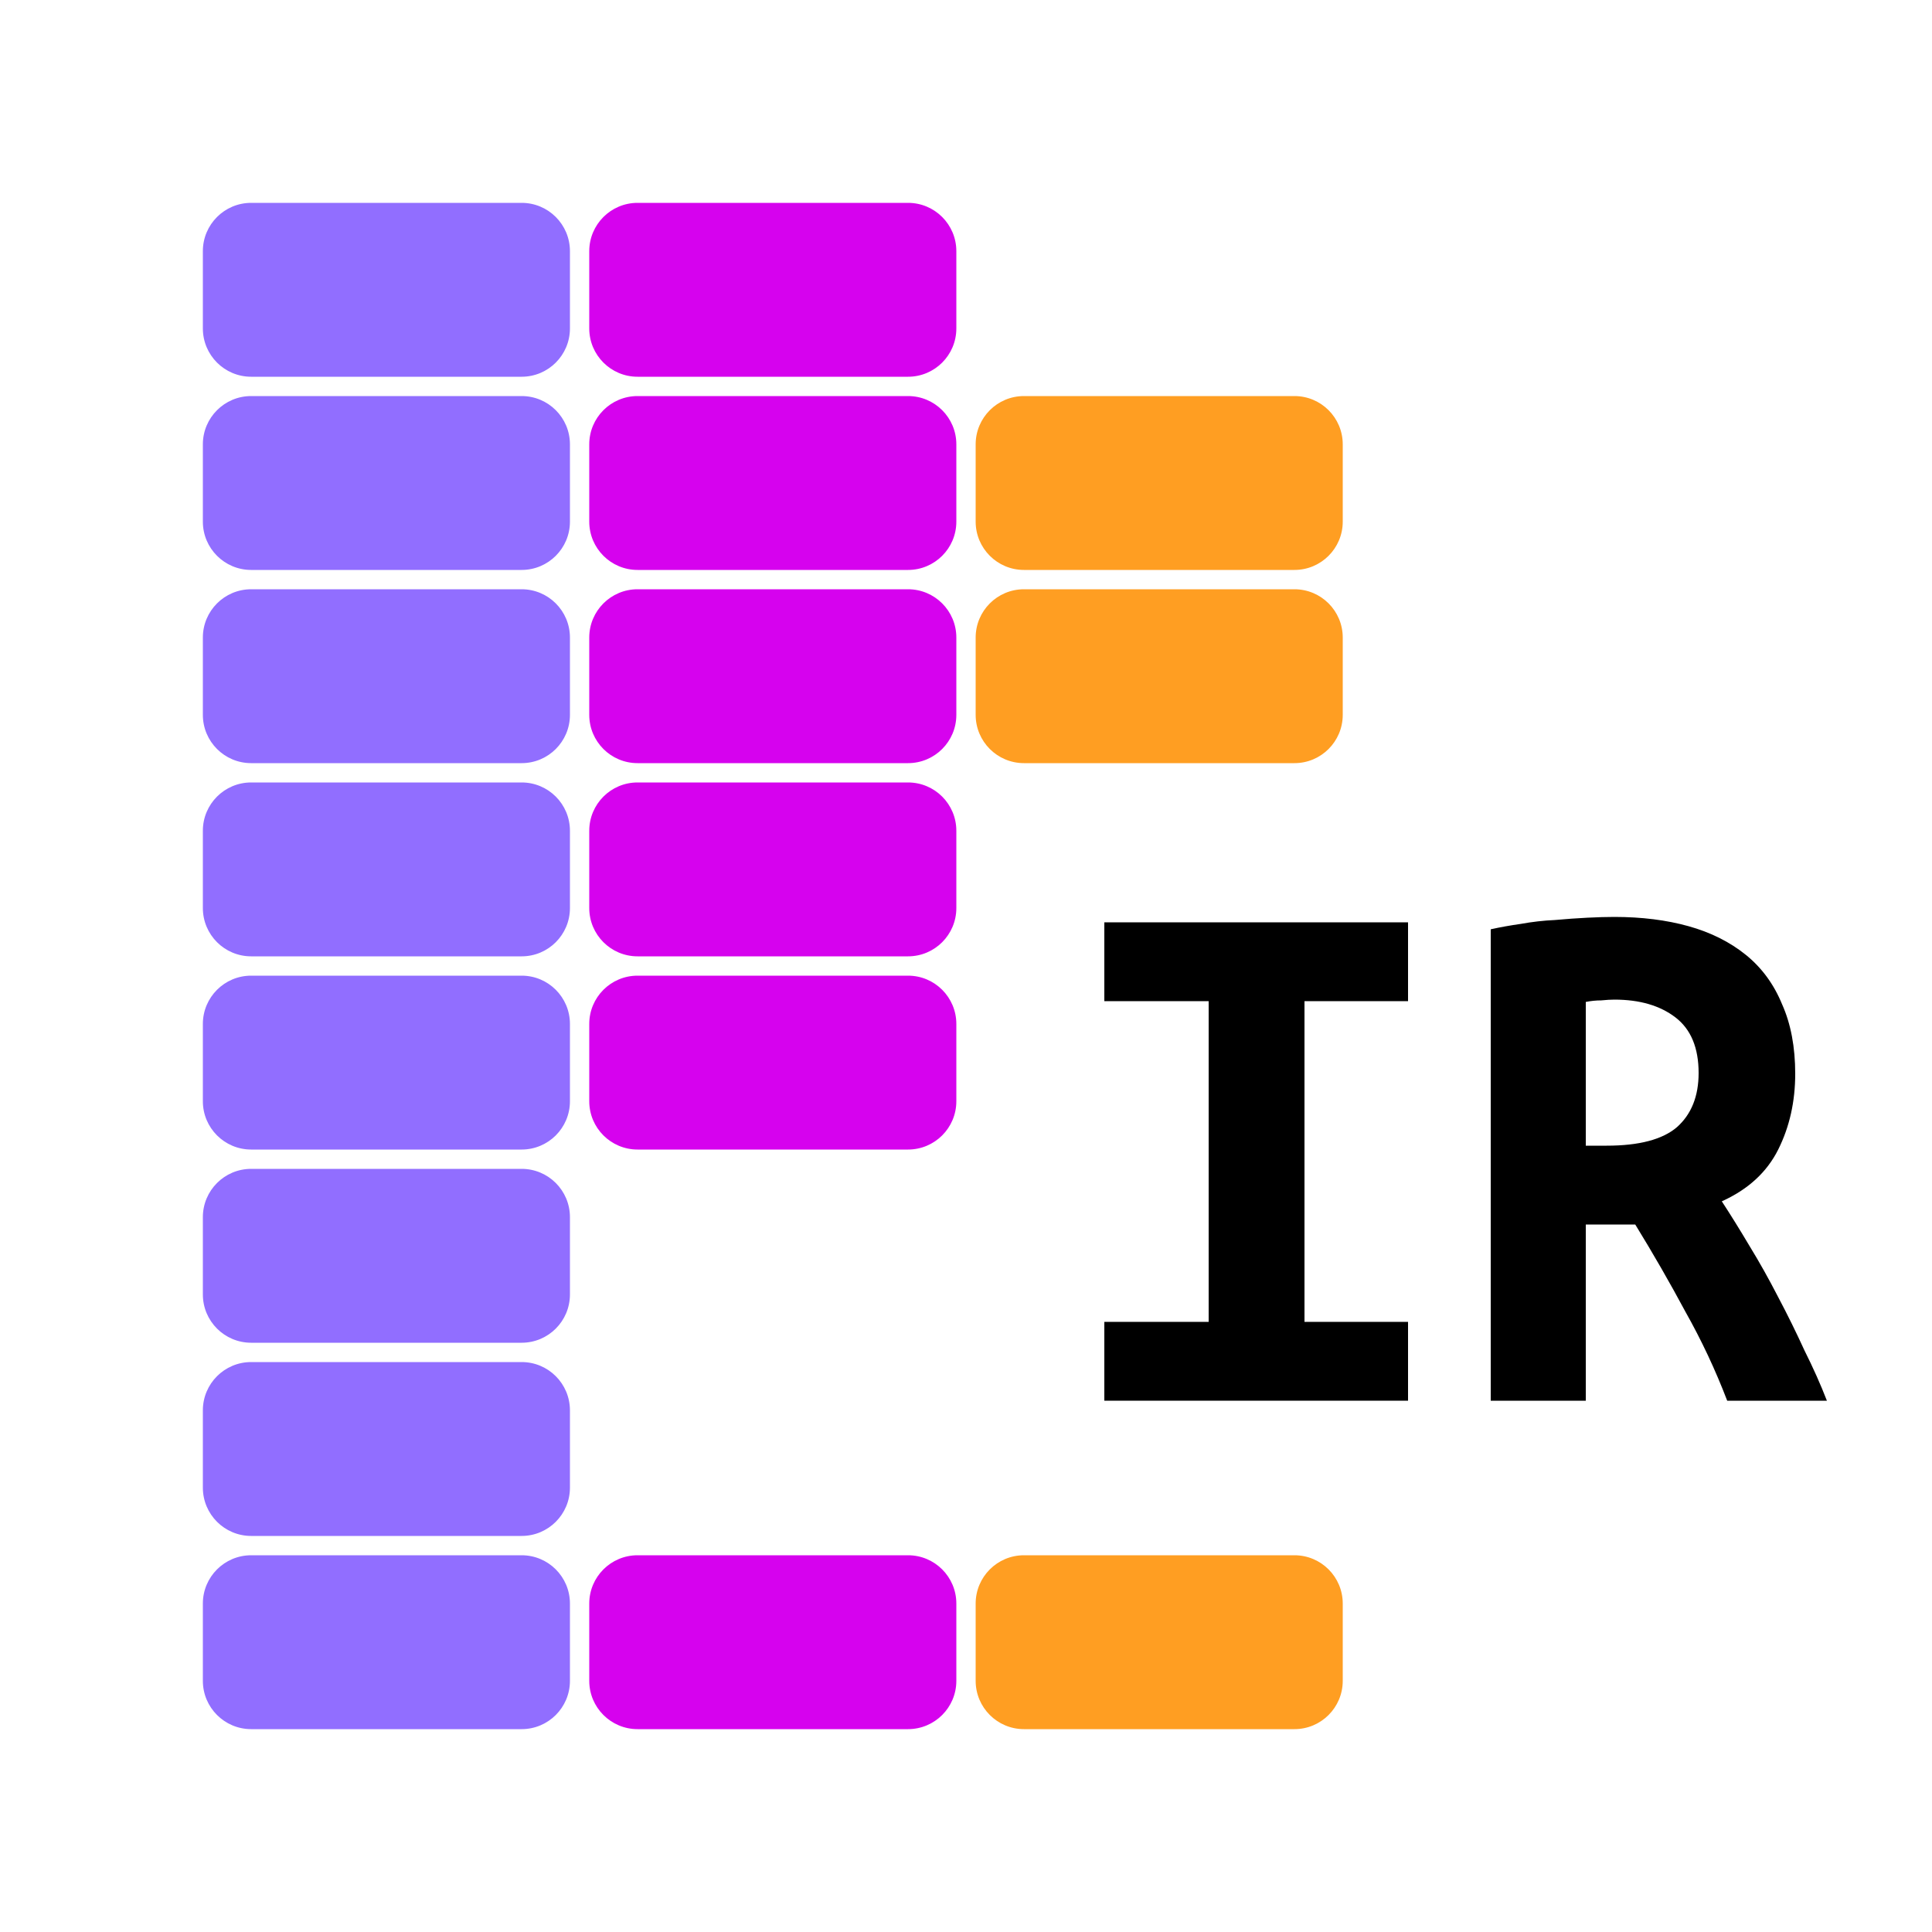
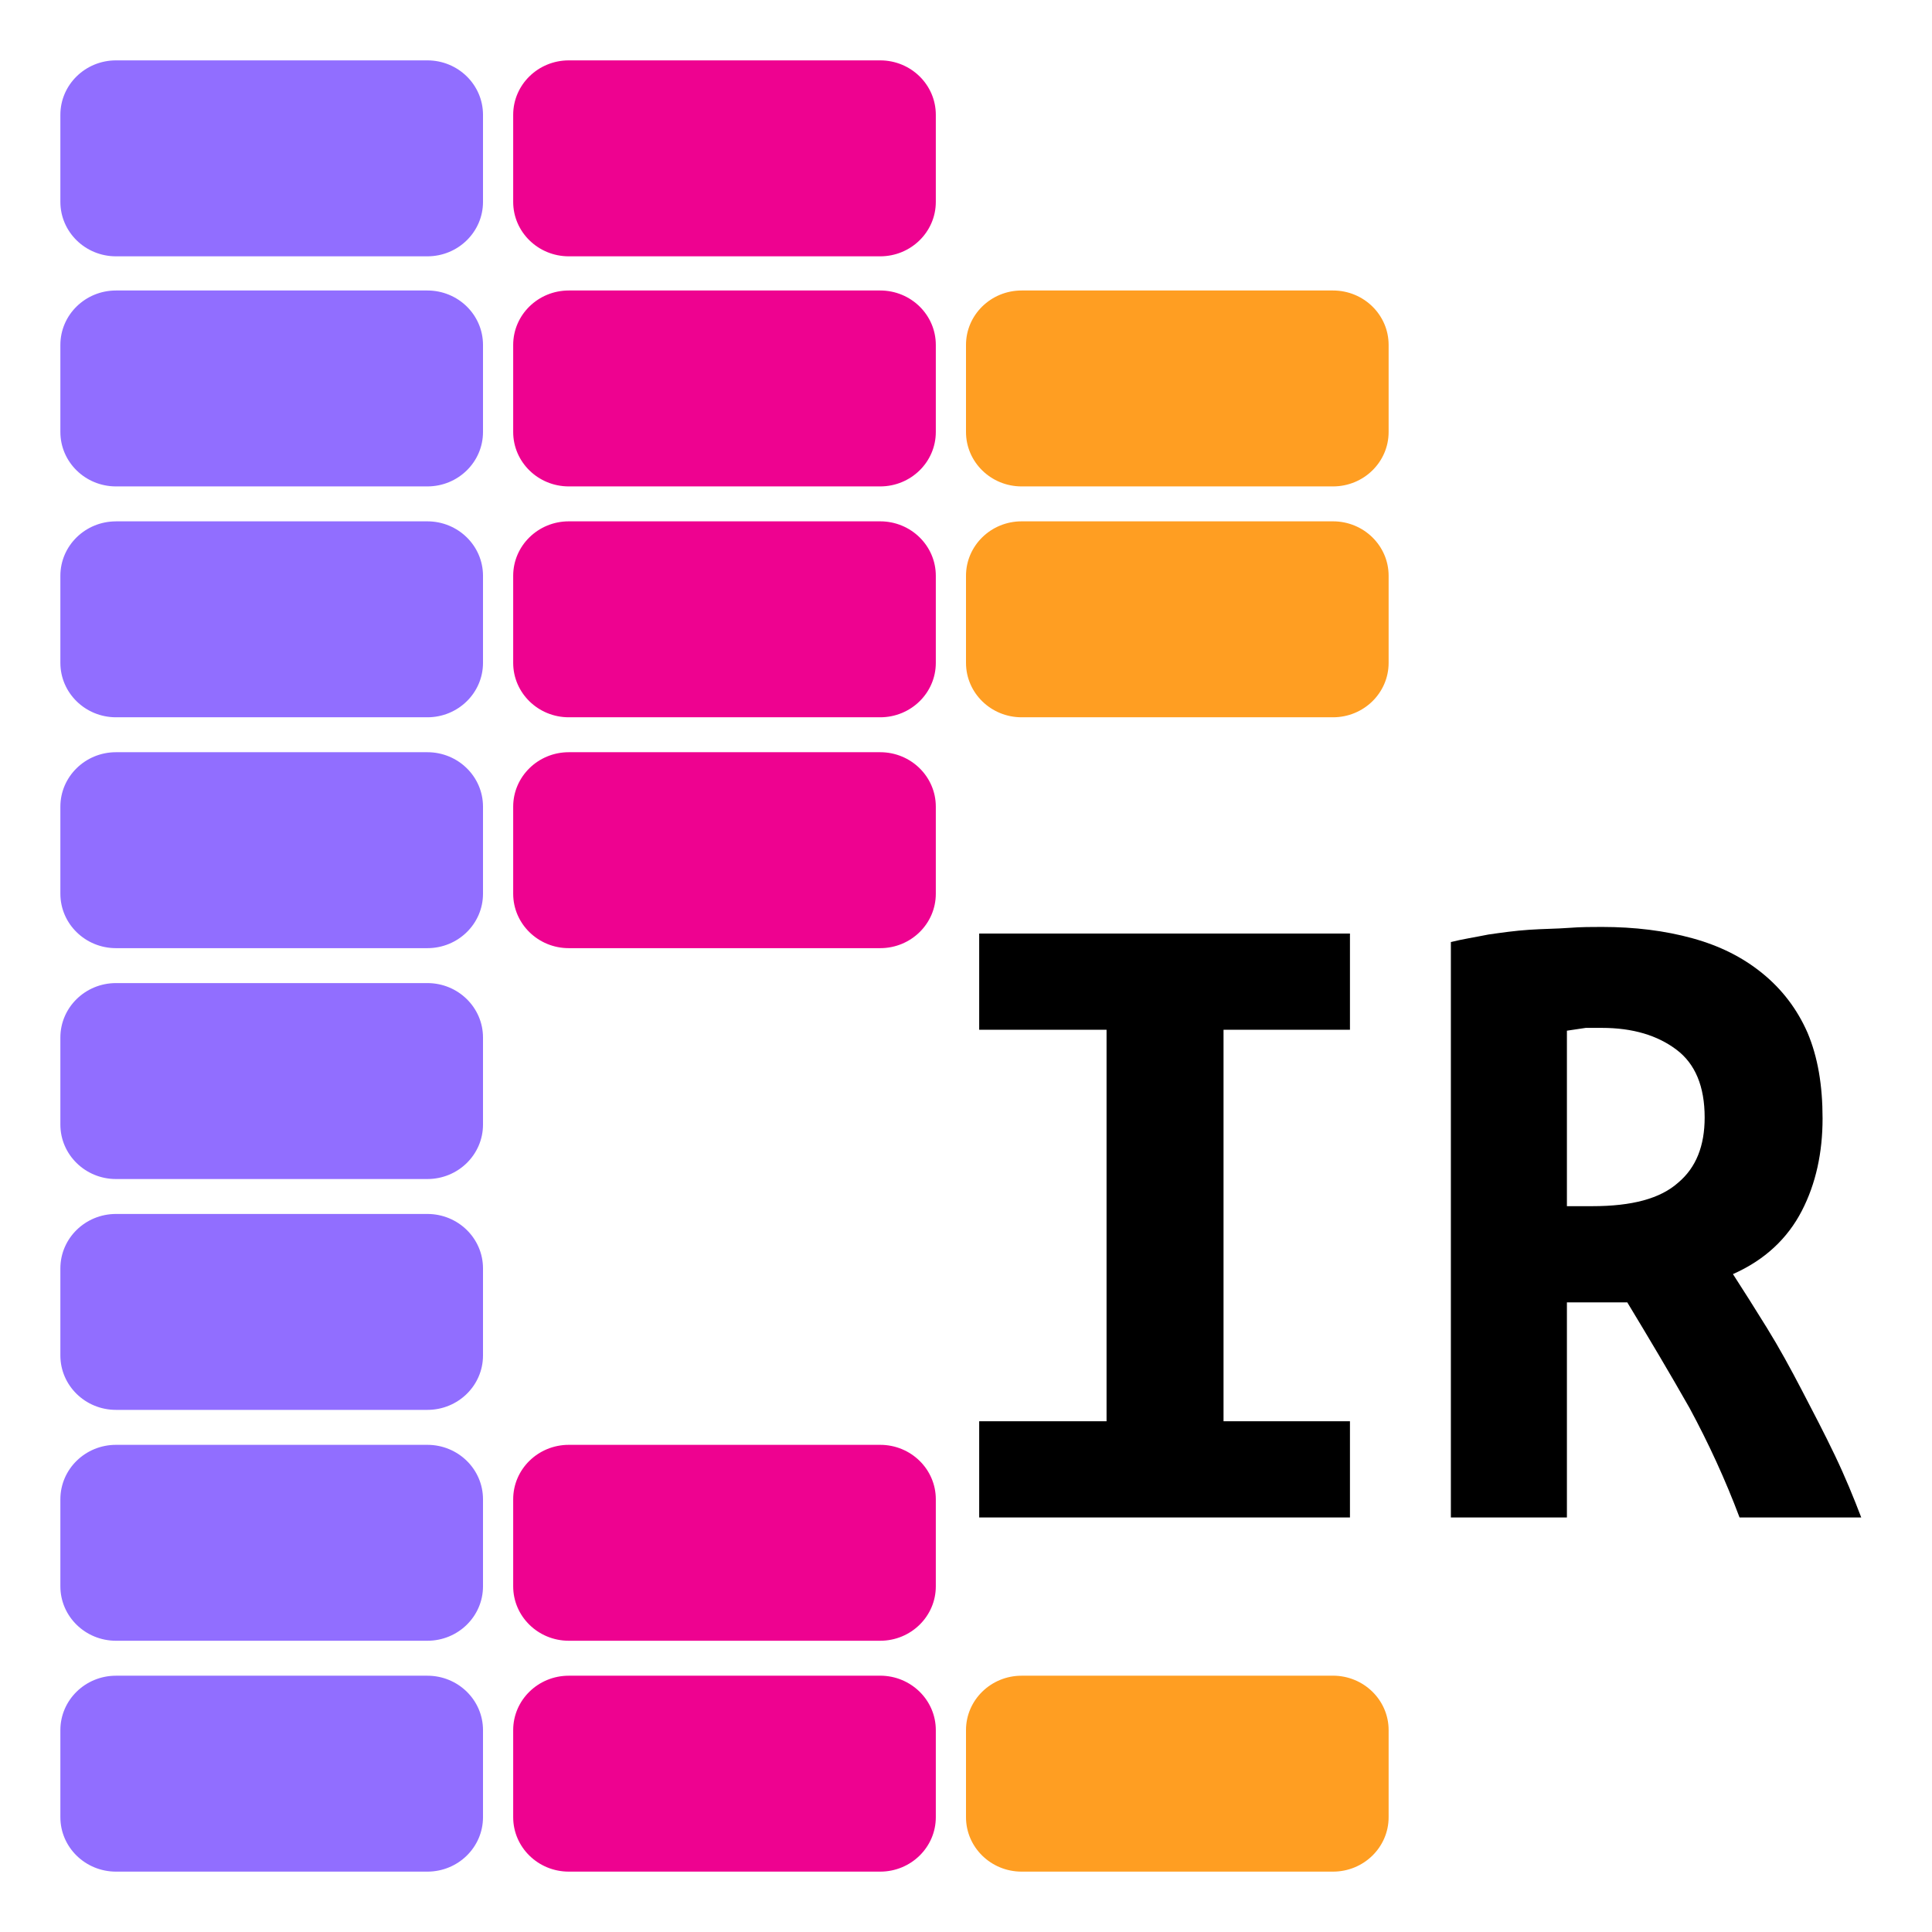
- <svg xmlns="http://www.w3.org/2000/svg" viewBox="0 0 400 400" width="400" height="400">
-   <rect x="42" y="42" width="76" height="36" rx="10" fill="#916eff" />
-   <rect x="42" y="82" width="76" height="36" rx="10" fill="#916eff" />
-   <rect x="42" y="122" width="76" height="36" rx="10" fill="#916eff" />
-   <rect x="42" y="162" width="76" height="36" rx="10" fill="#916eff" />
-   <rect x="42" y="202" width="76" height="36" rx="10" fill="#916eff" />
-   <rect x="42" y="242" width="76" height="36" rx="10" fill="#916eff" />
-   <rect x="42" y="282" width="76" height="36" rx="10" fill="#916eff" />
-   <rect x="42" y="322" width="76" height="36" rx="10" fill="#916eff" />
-   <rect x="122" y="42" width="76" height="36" rx="10" fill="#d602ee" />
-   <rect x="122" y="82" width="76" height="36" rx="10" fill="#d602ee" />
-   <rect x="122" y="122" width="76" height="36" rx="10" fill="#d602ee" />
-   <rect x="122" y="162" width="76" height="36" rx="10" fill="#d602ee" />
-   <rect x="122" y="202" width="76" height="36" rx="10" fill="#d602ee" />
-   <rect x="122" y="322" width="76" height="36" rx="10" fill="#d602ee" />
-   <rect x="202" y="82" width="76" height="36" rx="10" fill="#ff9e22" />
-   <rect x="202" y="122" width="76" height="36" rx="10" fill="#ff9e22" />
-   <rect x="202" y="322" width="76" height="36" rx="10" fill="#ff9e22" />
-   <g>
-     <path d="m 228.64,290 v -16.32 h 21.6 v -66.4 h -21.6 v -16.32 h 62.88 v 16.32 h -21.44 v 66.4 h 21.44 V 290 Z" />
-     <path d="m 334.24,189.84 q 8.48,0 15.36,1.92 6.88,1.92 11.84,5.92 4.96,4 7.52,10.24 2.72,6.08 2.72,14.4 0,8.64 -3.52,15.68 -3.52,7.04 -11.68,10.72 2.72,4.16 5.76,9.28 3.04,4.96 5.92,10.56 2.88,5.44 5.44,11.04 2.72,5.44 4.64,10.4 H 357.6 q -3.68,-9.6 -8.64,-18.4 -4.8,-8.96 -10.4,-18.08 H 328.32 V 290 h -19.68 v -97.6 q 2.88,-0.64 6.24,-1.12 3.52,-0.64 7.04,-0.8 3.52,-0.32 6.72,-0.48 3.2,-0.16 5.6,-0.16 z m 17.44,32.32 q 0,-7.84 -4.8,-11.52 -4.8,-3.68 -12.64,-3.68 -1.12,0 -2.72,0.16 -1.6,0 -3.2,0.32 v 29.76 h 4.32 q 10.08,0 14.56,-3.84 4.48,-4 4.48,-11.2 z" />
+ <svg xmlns="http://www.w3.org/2000/svg" xml:space="preserve" width="640px" height="640px" version="1.1" style="shape-rendering:geometricPrecision; text-rendering:geometricPrecision; image-rendering:optimizeQuality; fill-rule:evenodd; clip-rule:evenodd" viewBox="0 0 640 640">
+   <defs>
+     <style type="text/css">
+    
+     .fil1 {fill:black;fill-rule:nonzero}
+     .fil0 {fill:#916EFF;fill-rule:nonzero}
+     .fil2 {fill:#EE0290;fill-rule:nonzero}
+     .fil3 {fill:#FF9E22;fill-rule:nonzero}
+    
+   </style>
+   </defs>
+   <g id="Layer_x0020_1">
+     <path class="fil0" d="M38.42 20l103.16 0c10.17,0 18.42,8.08 18.42,18.03l0 28.85c0,9.95 -8.25,18.03 -18.42,18.03l-103.16 0c-10.17,0 -18.42,-8.08 -18.42,-18.03l0 -28.85c0,-9.95 8.25,-18.03 18.42,-18.03z" />
+     <polygon class="fil1" points="324.37,502.68 324.37,470.81 366.56,470.81 366.56,341.12 324.37,341.12 324.37,309.25 447.19,309.25 447.19,341.12 405.31,341.12 405.31,470.81 447.19,470.81 447.19,502.68 " />
+     <path id="1" class="fil1" d="M530.63 307.06c10.93,0 20.93,1.25 30,3.75 9.06,2.5 16.56,6.25 23.12,11.56 6.56,5.32 11.56,11.88 15,19.69 3.44,8.12 5,17.5 5,28.44 0,11.25 -2.19,21.56 -6.88,30.62 -4.68,9.06 -12.18,16.25 -22.81,20.94 3.44,5.31 7.19,11.25 11.25,17.81 4.06,6.56 7.81,13.44 11.56,20.63 3.75,7.19 7.5,14.37 10.94,21.56 3.44,7.19 6.25,14.06 8.75,20.62l-40.31 0c-4.69,-12.49 -10.31,-24.68 -16.56,-36.25 -6.56,-11.56 -13.44,-23.12 -20.63,-35l-20 0 0 71.25 -38.44 0 0 -190.62c3.75,-0.94 7.82,-1.56 12.51,-2.5 4.37,-0.62 8.74,-1.25 13.43,-1.56 4.69,-0.32 9.07,-0.32 13.13,-0.63 4.06,-0.31 7.81,-0.31 10.94,-0.31zm34.06 63.13c0,-10.32 -3.13,-17.82 -9.38,-22.5 -6.25,-4.69 -14.37,-7.19 -24.68,-7.19 -1.57,0 -3.13,0 -5.32,0 -2.18,0.31 -4.06,0.62 -6.25,0.93l0 58.13 8.44 0c13.12,0 22.5,-2.5 28.44,-7.81 5.93,-5 8.75,-12.19 8.75,-21.56z" />
+     <path class="fil0" d="M38.42 555.1l103.16 0c10.17,0 18.42,8.07 18.42,18.02l0 28.85c0,9.96 -8.25,18.03 -18.42,18.03l-103.16 0c-10.17,0 -18.42,-8.07 -18.42,-18.03l0 -28.85c0,-9.95 8.25,-18.02 18.42,-18.02z" />
+     <path class="fil0" d="M38.42 478.62l103.16 0c10.17,0 18.42,8.07 18.42,18.03l0 28.84c0,9.96 -8.25,18.03 -18.42,18.03l-103.16 0c-10.17,0 -18.42,-8.07 -18.42,-18.03l0 -28.84c0,-9.96 8.25,-18.03 18.42,-18.03z" />
+     <path class="fil0" d="M38.42 402.14l103.16 0c10.17,0 18.42,8.07 18.42,18.03l0 28.85c0,9.95 -8.25,18.02 -18.42,18.02l-103.16 0c-10.17,0 -18.42,-8.07 -18.42,-18.02l0 -28.85c0,-9.96 8.25,-18.03 18.42,-18.03z" />
+     <path class="fil0" d="M38.42 325.66l103.16 0c10.17,0 18.42,8.08 18.42,18.03l0 28.85c0,9.95 -8.25,18.03 -18.42,18.03l-103.16 0c-10.17,0 -18.42,-8.08 -18.42,-18.03l0 -28.85c0,-9.95 8.25,-18.03 18.42,-18.03z" />
+     <path class="fil0" d="M38.42 249.18l103.16 0c10.17,0 18.42,8.08 18.42,18.03l0 28.85c0,9.96 -8.25,18.03 -18.42,18.03l-103.16 0c-10.17,0 -18.42,-8.07 -18.42,-18.03l0 -28.85c0,-9.95 8.25,-18.03 18.42,-18.03z" />
+     <path class="fil0" d="M38.42 172.7l103.16 0c10.17,0.01 18.42,8.08 18.42,18.03l0 28.85c0,9.96 -8.25,18.03 -18.42,18.03l-103.16 0c-10.17,0 -18.42,-8.07 -18.42,-18.03l0 -28.85c0,-9.95 8.25,-18.02 18.42,-18.02z" />
+     <path class="fil0" d="M38.42 96.23l103.16 0c10.17,0 18.42,8.07 18.42,18.03l0 28.84c0,9.96 -8.25,18.03 -18.42,18.03l-103.16 0c-10.17,0 -18.42,-8.07 -18.42,-18.03l0 -28.84c0,-9.96 8.25,-18.03 18.42,-18.03z" />
+     <path class="fil2" d="M188.42 20l103.16 0c10.17,0 18.42,8.07 18.42,18.03l0 28.85c0,9.95 -8.25,18.03 -18.42,18.03l-103.16 0c-10.17,0 -18.42,-8.08 -18.42,-18.03l0 -28.85c0,-9.96 8.25,-18.03 18.42,-18.03z" />
+     <path class="fil2" d="M188.42 555.09l103.16 0c10.17,0.01 18.42,8.08 18.42,18.03l0 28.85c0,9.96 -8.25,18.03 -18.42,18.03l-103.16 0c-10.17,0 -18.42,-8.07 -18.42,-18.03l0 -28.85c0,-9.95 8.25,-18.02 18.42,-18.02z" />
+     <path class="fil2" d="M188.42 478.62l103.16 0c10.17,0 18.42,8.07 18.42,18.03l0 28.84c0,9.96 -8.25,18.03 -18.42,18.03l-103.16 0c-10.17,0 -18.42,-8.07 -18.42,-18.03l0 -28.84c0,-9.96 8.25,-18.03 18.42,-18.03z" />
+     <path class="fil2" d="M188.42 249.18l103.16 0c10.17,0 18.42,8.08 18.42,18.03l0 28.85c0,9.95 -8.25,18.03 -18.42,18.03l-103.16 0c-10.17,0 -18.42,-8.08 -18.42,-18.03l0 -28.85c0,-9.95 8.25,-18.03 18.42,-18.03z" />
+     <path class="fil2" d="M188.42 172.7l103.16 0c10.17,0 18.42,8.08 18.42,18.03l0 28.85c0,9.96 -8.25,18.03 -18.42,18.03l-103.16 0c-10.17,0 -18.42,-8.07 -18.42,-18.03l0 -28.85c0,-9.95 8.25,-18.03 18.42,-18.03z" />
+     <path class="fil2" d="M188.42 96.23l103.16 0c10.17,0 18.42,8.07 18.42,18.03l0 28.84c0,9.96 -8.25,18.03 -18.42,18.03l-103.16 0c-10.17,0 -18.42,-8.07 -18.42,-18.03l0 -28.84c0,-9.96 8.25,-18.03 18.42,-18.03z" />
+     <path class="fil3" d="M338.42 555.09l103.16 0c10.17,0.01 18.42,8.08 18.42,18.03l0 28.85c0,9.96 -8.25,18.03 -18.42,18.03l-103.16 0c-10.17,0 -18.42,-8.07 -18.42,-18.03l0 -28.85c0,-9.95 8.25,-18.02 18.42,-18.02z" />
+     <path class="fil3" d="M338.42 172.7l103.16 0c10.17,0 18.42,8.08 18.42,18.03l0 28.85c0,9.96 -8.25,18.03 -18.42,18.03l-103.16 0c-10.17,0 -18.42,-8.07 -18.42,-18.03l0 -28.85c0,-9.95 8.25,-18.03 18.42,-18.03z" />
+     <path class="fil3" d="M338.42 96.23l103.16 0c10.17,0 18.42,8.07 18.42,18.03l0 28.84c0,9.96 -8.25,18.03 -18.42,18.03l-103.16 0c-10.17,0 -18.42,-8.07 -18.42,-18.03l0 -28.84c0,-9.96 8.25,-18.03 18.42,-18.03z" />
  </g>
</svg>
